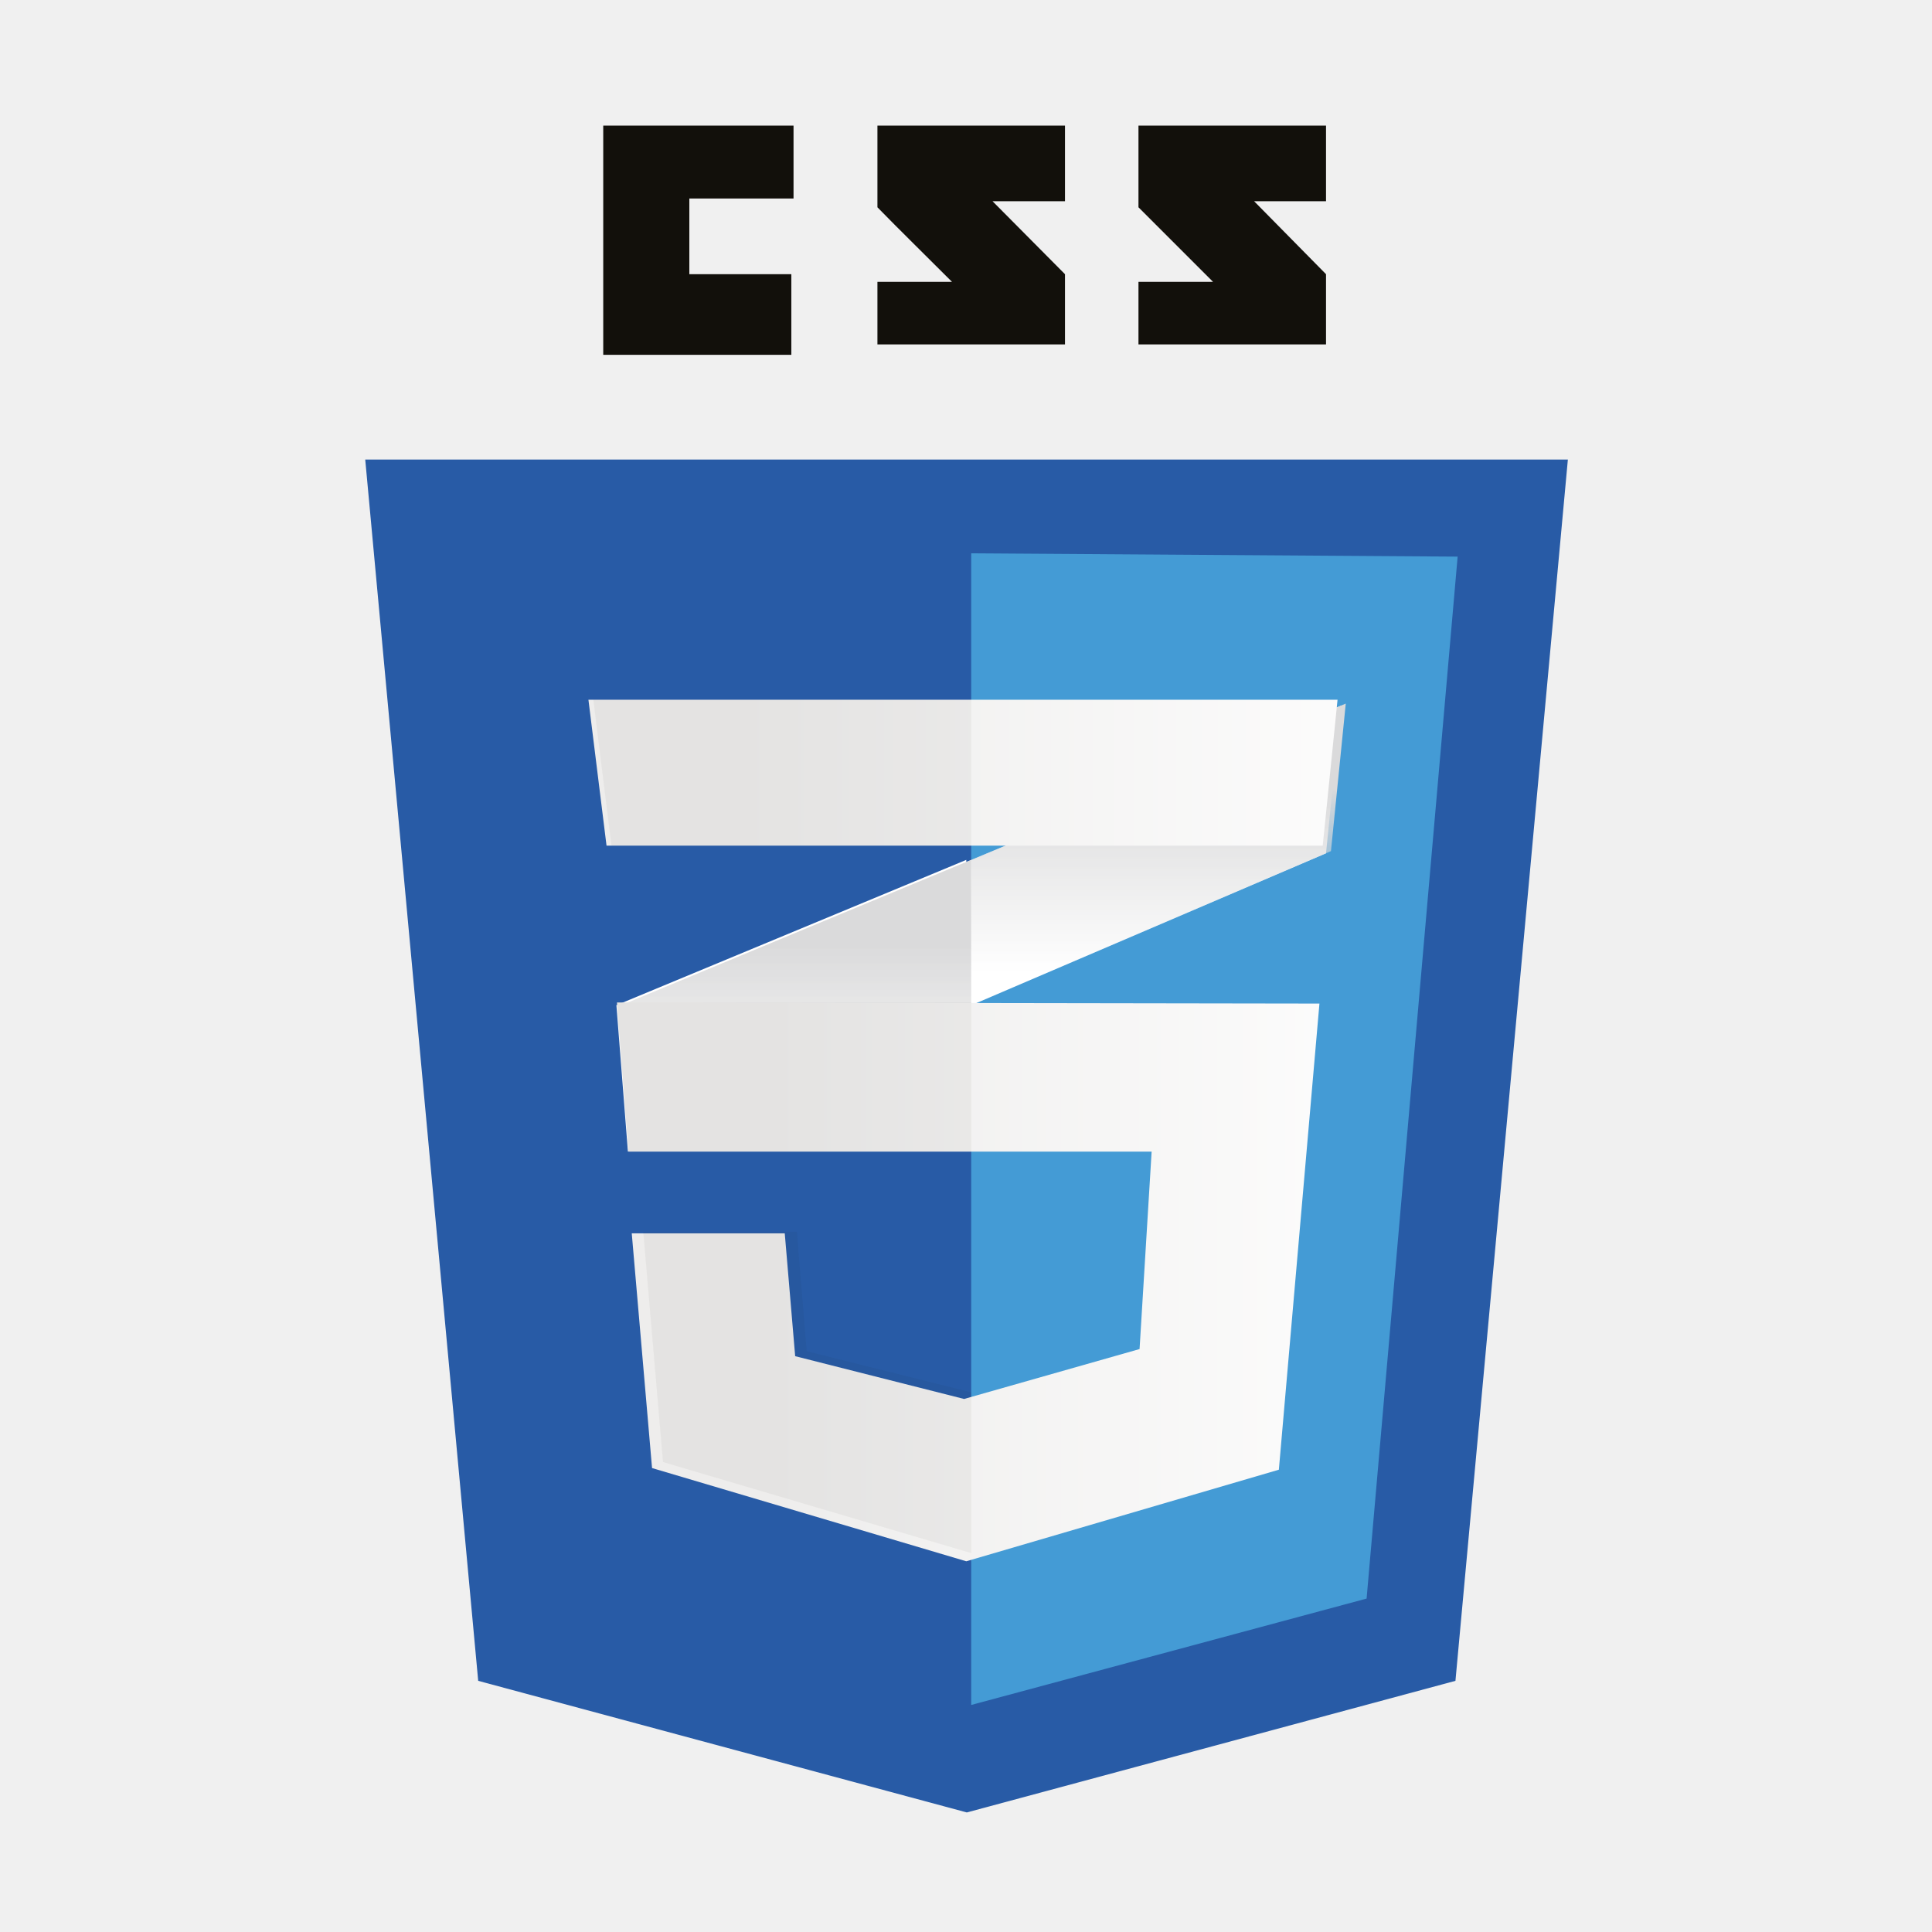
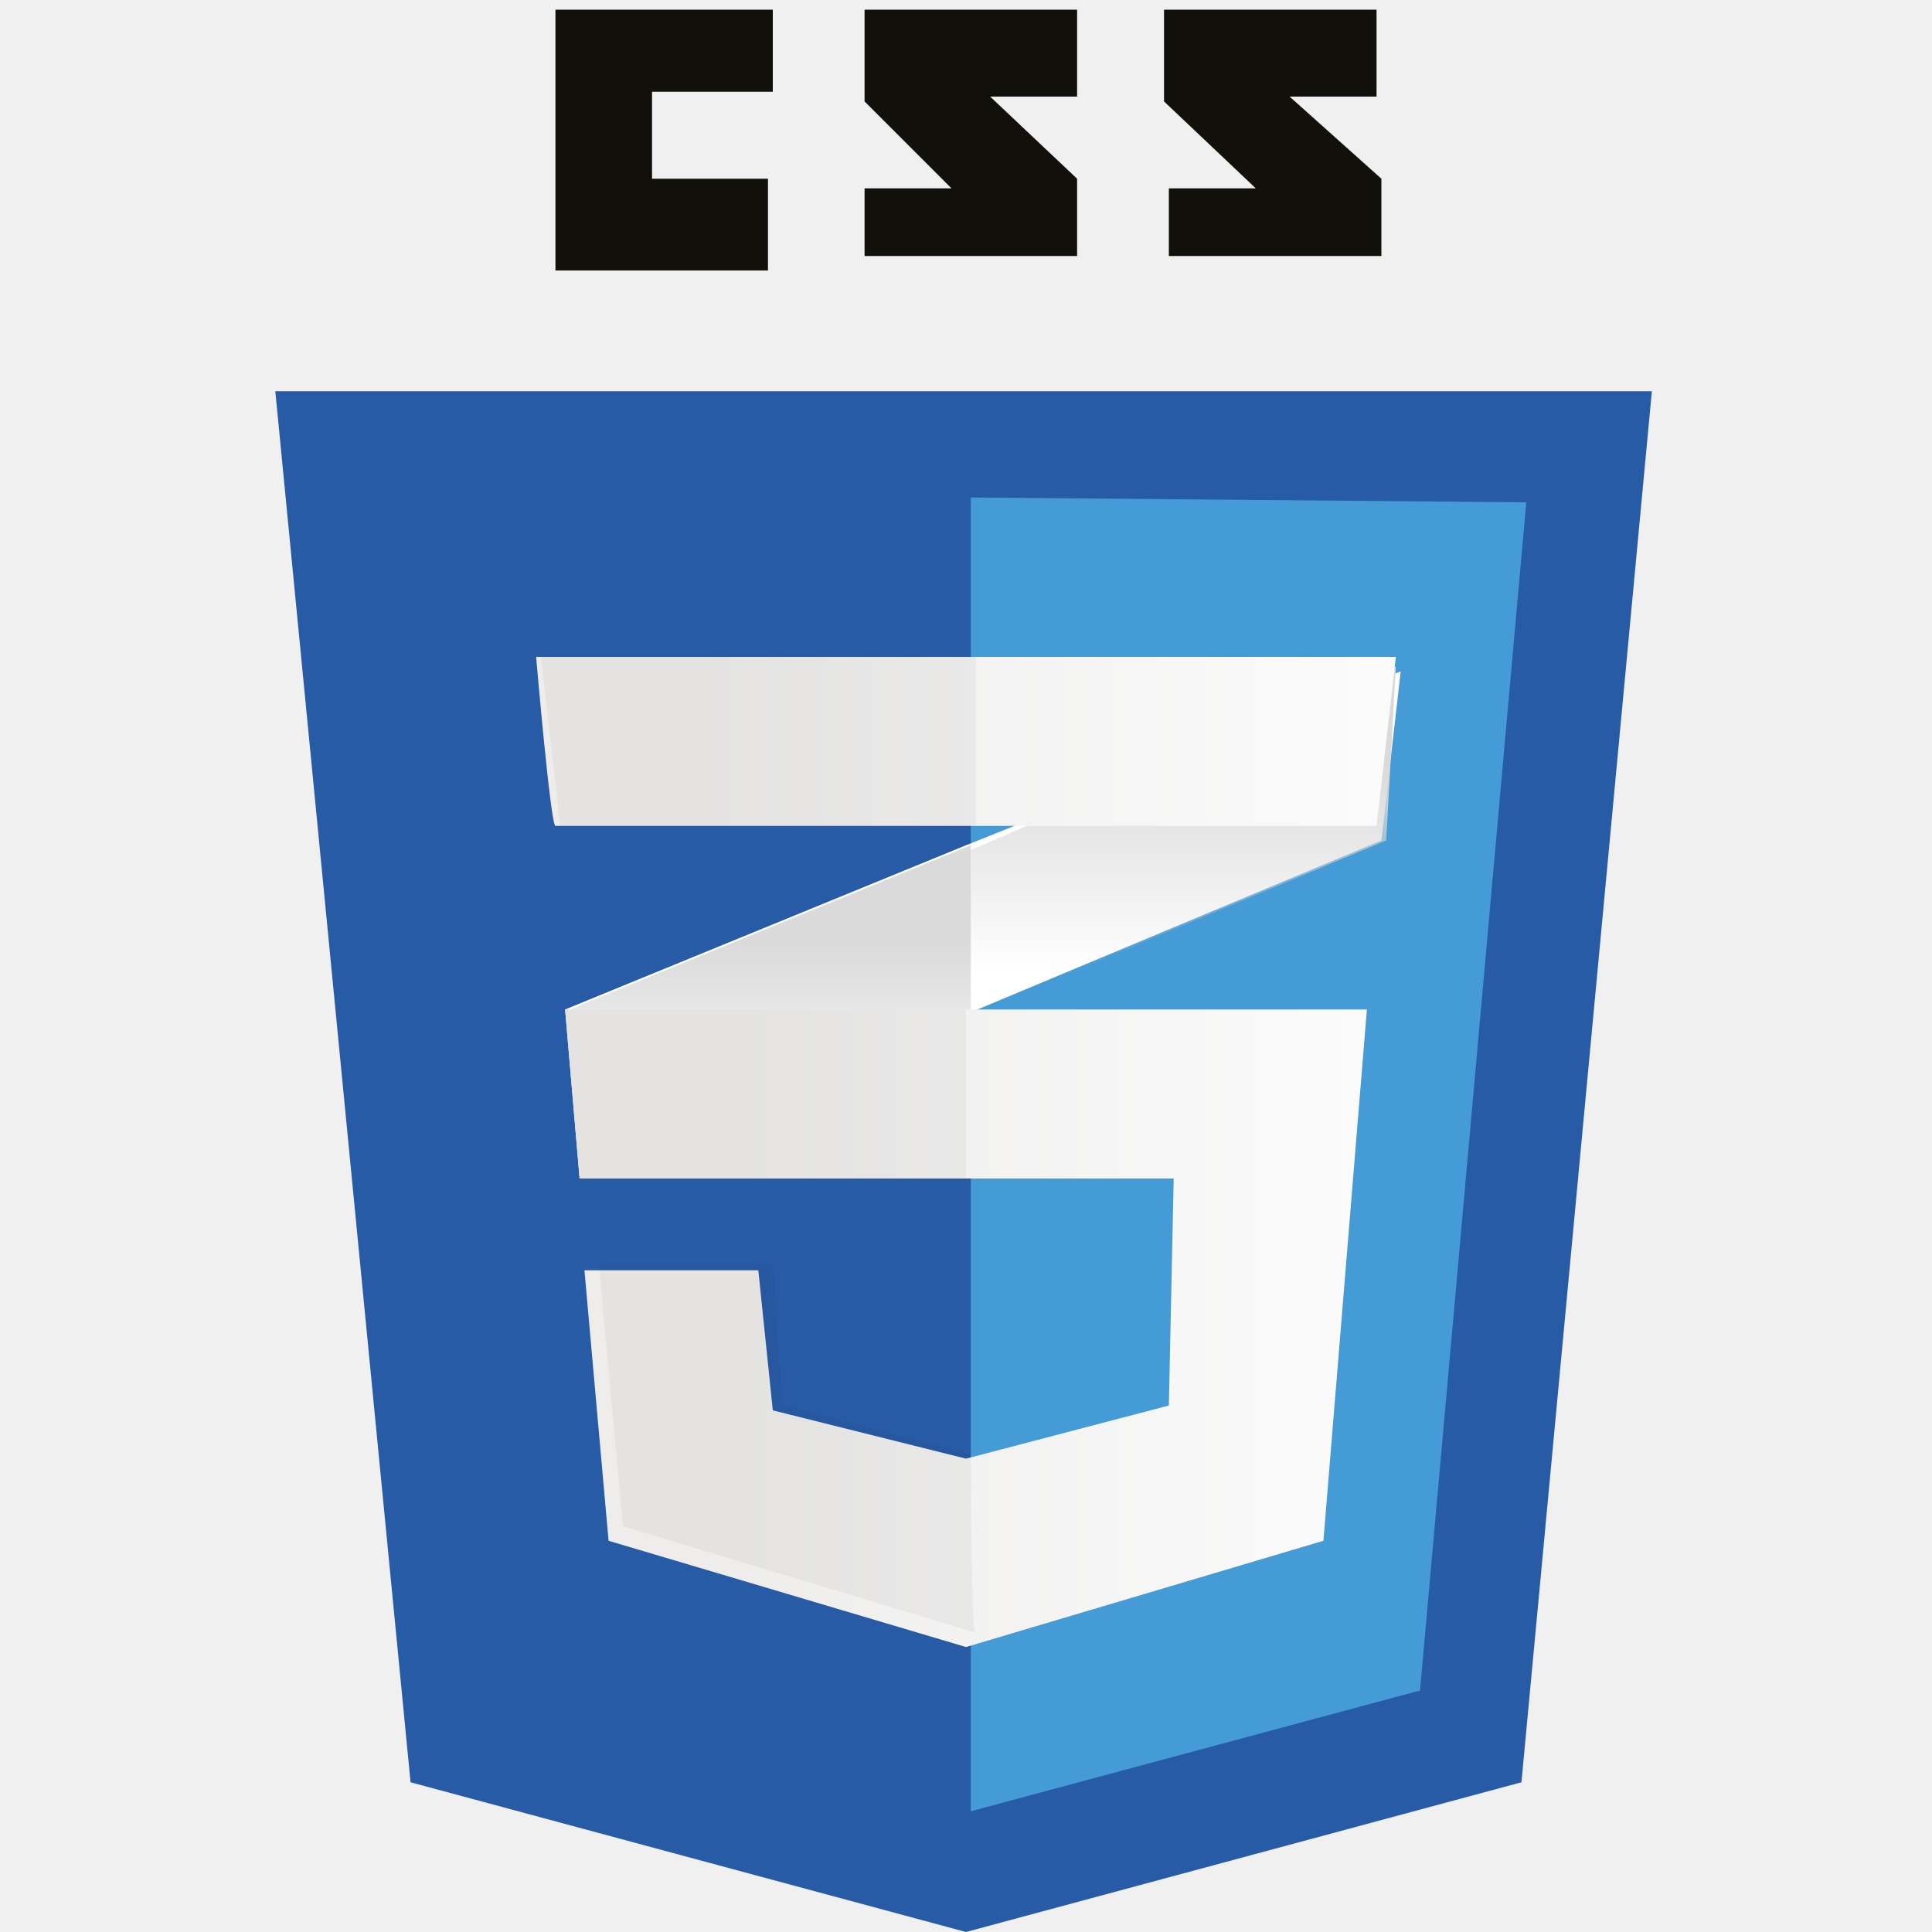
- <svg xmlns="http://www.w3.org/2000/svg" xmlns:xlink="http://www.w3.org/1999/xlink" id="Calque_1" data-name="Calque 1" viewBox="0 0 35.23 35.23">
-   <defs>
-     <style>.cls-1{fill:none;}.cls-2{fill:#285ba6;}.cls-3{fill:#449bd5;}.cls-4,.cls-9{fill:#12100b;}.cls-5{fill:#fff;}.cls-6{fill:url(#Dégradé_sans_nom_3);}.cls-7{fill:url(#Dégradé_sans_nom_3-2);}.cls-8{fill:url(#Dégradé_sans_nom_4);}.cls-9{opacity:0.05;isolation:isolate;}.cls-10{fill:url(#Dégradé_sans_nom_4-2);}</style>
-     <linearGradient id="Dégradé_sans_nom_3" x1="-1527.46" y1="-857.04" x2="-1527.46" y2="-858.18" gradientTransform="translate(7104.68 3999.17) scale(4.64)" gradientUnits="userSpaceOnUse">
-       <stop offset="0.39" stop-color="#dadadb" stop-opacity="0" />
-       <stop offset="1" stop-color="#dadadb" />
-     </linearGradient>
-     <linearGradient id="Dégradé_sans_nom_3-2" x1="-1526.04" y1="-857.61" x2="-1526.04" y2="-858.79" xlink:href="#Dégradé_sans_nom_3" />
-     <linearGradient id="Dégradé_sans_nom_4" x1="-1528.16" y1="-856.52" x2="-1525.4" y2="-856.52" gradientTransform="translate(7104.68 3999.17) scale(4.64)" gradientUnits="userSpaceOnUse">
-       <stop offset="0" stop-color="#eeedec" />
-       <stop offset="1" stop-color="#fff" />
-     </linearGradient>
-     <linearGradient id="Dégradé_sans_nom_4-2" x1="-1528.28" y1="-858.52" x2="-1525.33" y2="-858.52" xlink:href="#Dégradé_sans_nom_4" />
-   </defs>
-   <path class="cls-1" d="M0,0H35.23V35.23H0Z" />
-   <path class="cls-2" d="M26.54,30.65l-8.91,2.4-8.91-2.4L6.66,8.38H28.59Z" />
-   <path class="cls-3" d="M17.71,10.09v21h0l7.21-1.94,1.66-19Z" />
-   <path class="cls-4" d="M12.57,5V3.62h1.9V2.29H11V6.47h3.43V5Zm5.48-1.33h1.37V2.29H16V3.78c.45.46.69.69,1.36,1.36H16V6.28h3.42V5L18.05,3.62Zm4.77,0h1.36V2.29H20.76V3.78l1.36,1.36H20.76V6.28h3.42V5L22.82,3.62Z" />
-   <path class="cls-5" d="M17.62,15.68l-6.38,2.65L11.45,21l6.17-2.63,6.56-2.81.27-2.69-6.83,2.85Z" />
-   <path class="cls-6" d="M11.33,18.33,11.54,21l6.17-2.63V15.68Z" />
-   <path class="cls-7" d="M24.54,12.83l-6.83,2.85v2.65l6.56-2.81Z" />
-   <path class="cls-8" d="M11.25,18.28,11.46,21,21,21l-.22,3.6-3.2.91-3.08-.78-.19-2.24H11.52l.37,4.28,5.73,1.7,5.7-1.67.74-8.5Z" />
-   <path class="cls-9" d="M17.71,18.28H11.24L11.46,21l6.25,0V18.28Zm0,7.11h0l-3-.75-.18-2.18H11.73l.36,4.2,5.62,1.66Z" />
-   <path class="cls-10" d="M10.73,12.76H24.39l-.27,2.66H11.06l-.33-2.66Z" />
-   <path class="cls-9" d="M17.71,12.76H10.82l.33,2.66h6.56V12.76Z" />
+ <svg xmlns="http://www.w3.org/2000/svg" version="1.1" id="Calque_1" x="0px" y="0px" viewBox="0 0 40 40" style="enable-background:new 0 0 40 40;" xml:space="preserve">
+   <style type="text/css">
+ 	.st0{fill:none;}
+ 	.st1{fill:#285BA6;}
+ 	.st2{fill:#449BD5;}
+ 	.st3{fill:#12100B;}
+ 	.st4{fill:#FFFFFF;}
+ 	.st5{fill:url(#SVGID_1_);}
+ 	.st6{fill:url(#SVGID_2_);}
+ 	.st7{fill:url(#SVGID_3_);}
+ 	.st8{opacity:5.000000e-02;fill:#12100B;enable-background:new    ;}
+ 	.st9{fill:url(#SVGID_4_);}
+ </style>
+   <path class="st0" d="M-2.8-2.8h45.6v45.6H-2.8V-2.8z" />
+   <path class="st1" d="M31.5,36.9L20,40L8.5,36.9L5.7,8.1h28.5L31.5,36.9z" />
+   <path class="st2" d="M20.1,10.3v27.2l0,0l9.3-2.5l2.2-24.6L20.1,10.3z" />
+   <path class="st3" d="M13.5,3.7V1.9H16V0.2h-4.5v5.4h4.4V3.7H13.5z M20.5,2h1.8V0.2h-4.4v1.9c0.6,0.6,0.9,0.9,1.8,1.8h-1.8v1.4h4.4  V3.7L20.5,2L20.5,2z M26.7,2h1.8V0.2h-4.4v1.9L26,3.9h-1.8v1.4h4.4V3.7L26.7,2L26.7,2z" />
+   <path class="st4" d="M20,17.5l-8.3,3.4l0.3,3.5l8-3.4l8.6-3.6l0.4-3.5L20,17.5L20,17.5z" />
+   <linearGradient id="SVGID_1_" gradientUnits="userSpaceOnUse" x1="-1808.28" y1="-779.527" x2="-1808.28" y2="-781.004" gradientTransform="matrix(4.64 0 0 4.64 8406.398 3643.341)">
+     <stop offset="0.39" style="stop-color:#DADADB;stop-opacity:0" />
+     <stop offset="1" style="stop-color:#DADADB" />
+   </linearGradient>
+   <path class="st5" d="M11.8,20.9l0.3,3.5l8-3.4v-3.5L11.8,20.9z" />
+   <linearGradient id="SVGID_2_" gradientUnits="userSpaceOnUse" x1="-1806.436" y1="-780.265" x2="-1806.436" y2="-781.795" gradientTransform="matrix(4.64 0 0 4.64 8406.398 3643.341)">
+     <stop offset="0.39" style="stop-color:#DADADB;stop-opacity:0" />
+     <stop offset="1" style="stop-color:#DADADB" />
+   </linearGradient>
+   <path class="st6" d="M28.9,13.8l-8.8,3.8v3.4l8.6-3.6L28.9,13.8z" />
+   <linearGradient id="SVGID_3_" gradientUnits="userSpaceOnUse" x1="-1808.418" y1="-779.272" x2="-1804.843" y2="-779.272" gradientTransform="matrix(4.64 0 0 4.64 8406.398 3643.341)">
+     <stop offset="0" style="stop-color:#EEEDEC" />
+     <stop offset="1" style="stop-color:#FFFFFF" />
+   </linearGradient>
+   <path class="st7" d="M11.7,20.9l0.3,3.5h12.3l-0.1,4.7L20,30.2l-4-1l-0.3-2.9h-3.6l0.5,5.6l7.4,2.2l7.4-2.2l0.9-11H11.7z" />
+   <path class="st8" d="M20.1,20.9h-8.4l0.3,3.5h8v-3.5H20.1z M20.1,30.1L20.1,30.1l-3.9-1L16,26.2h-3.6l0.5,5.4l7.3,2.2  C20.1,33.9,20.1,30.1,20.1,30.1z" />
+   <linearGradient id="SVGID_4_" gradientUnits="userSpaceOnUse" x1="-1808.574" y1="-781.884" x2="-1804.747" y2="-781.884" gradientTransform="matrix(4.64 0 0 4.64 8406.398 3643.341)">
+     <stop offset="0" style="stop-color:#EEEDEC" />
+     <stop offset="1" style="stop-color:#FFFFFF" />
+   </linearGradient>
+   <path class="st9" d="M11.1,13.6h17.8l-0.4,3.5h-17C11.4,17.1,11.1,13.6,11.1,13.6z" />
+   <path class="st8" d="M20.1,13.6h-8.9l0.4,3.5h8.6V13.6z" />
</svg>
